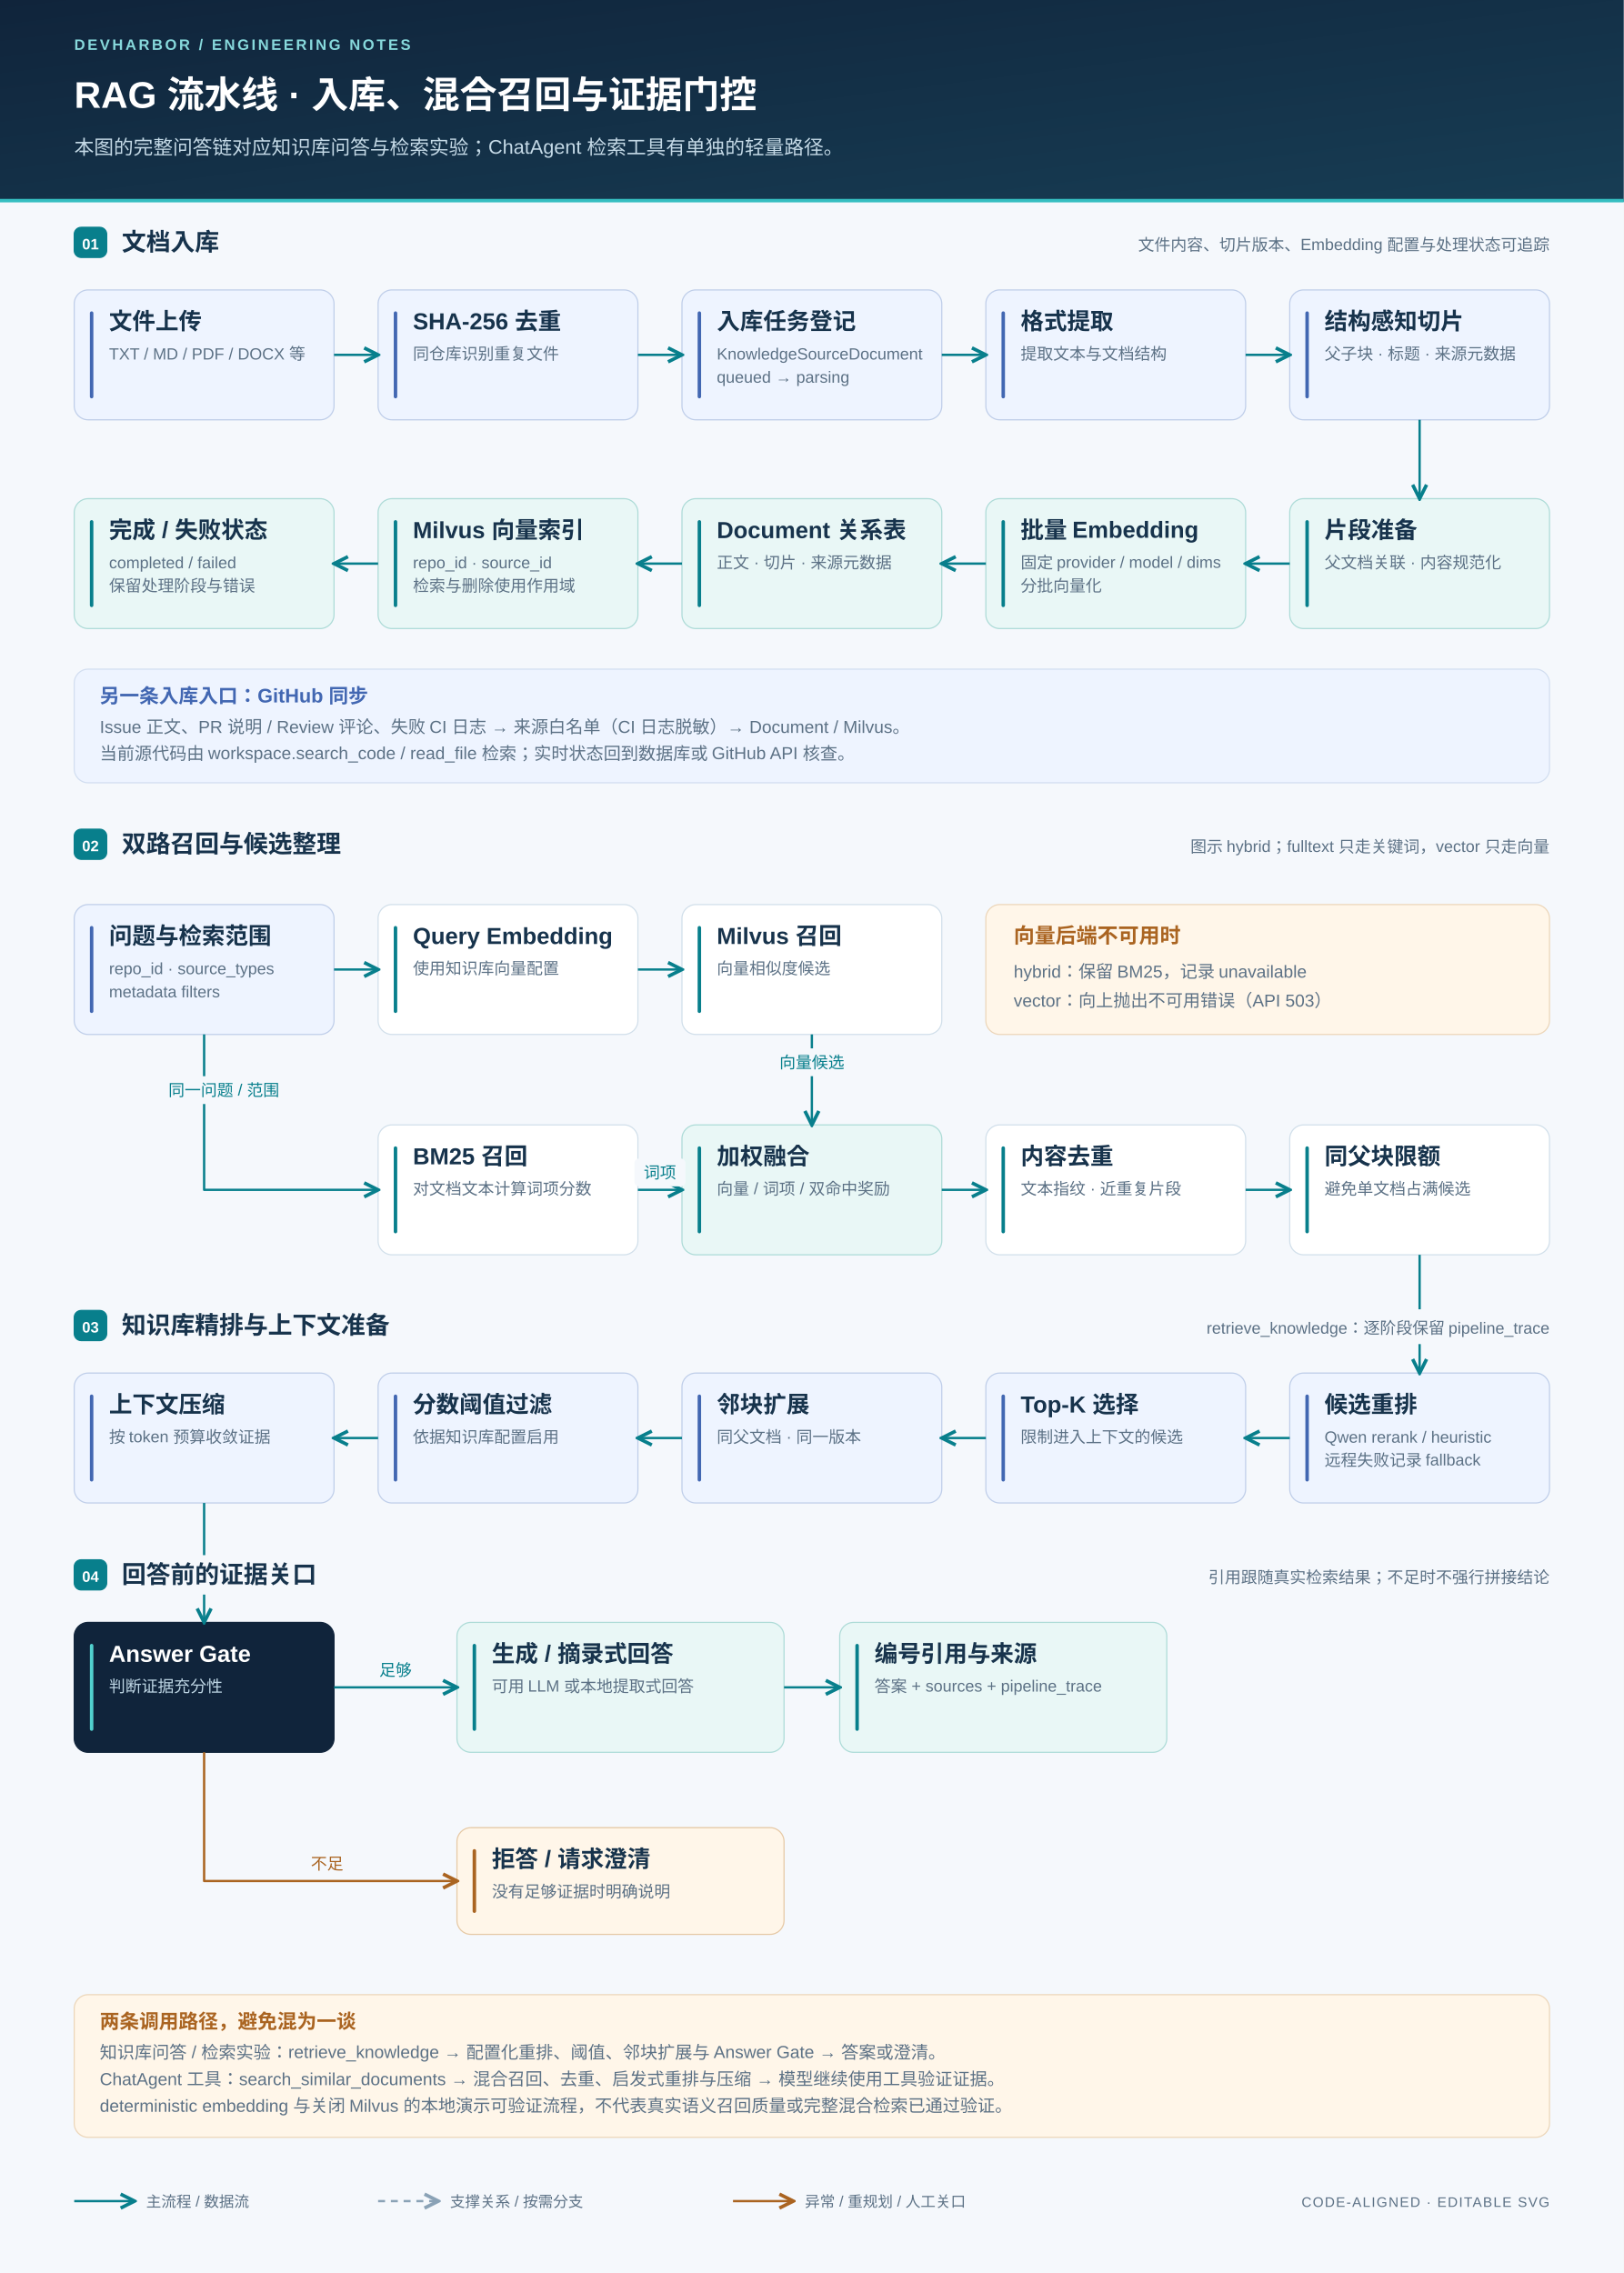
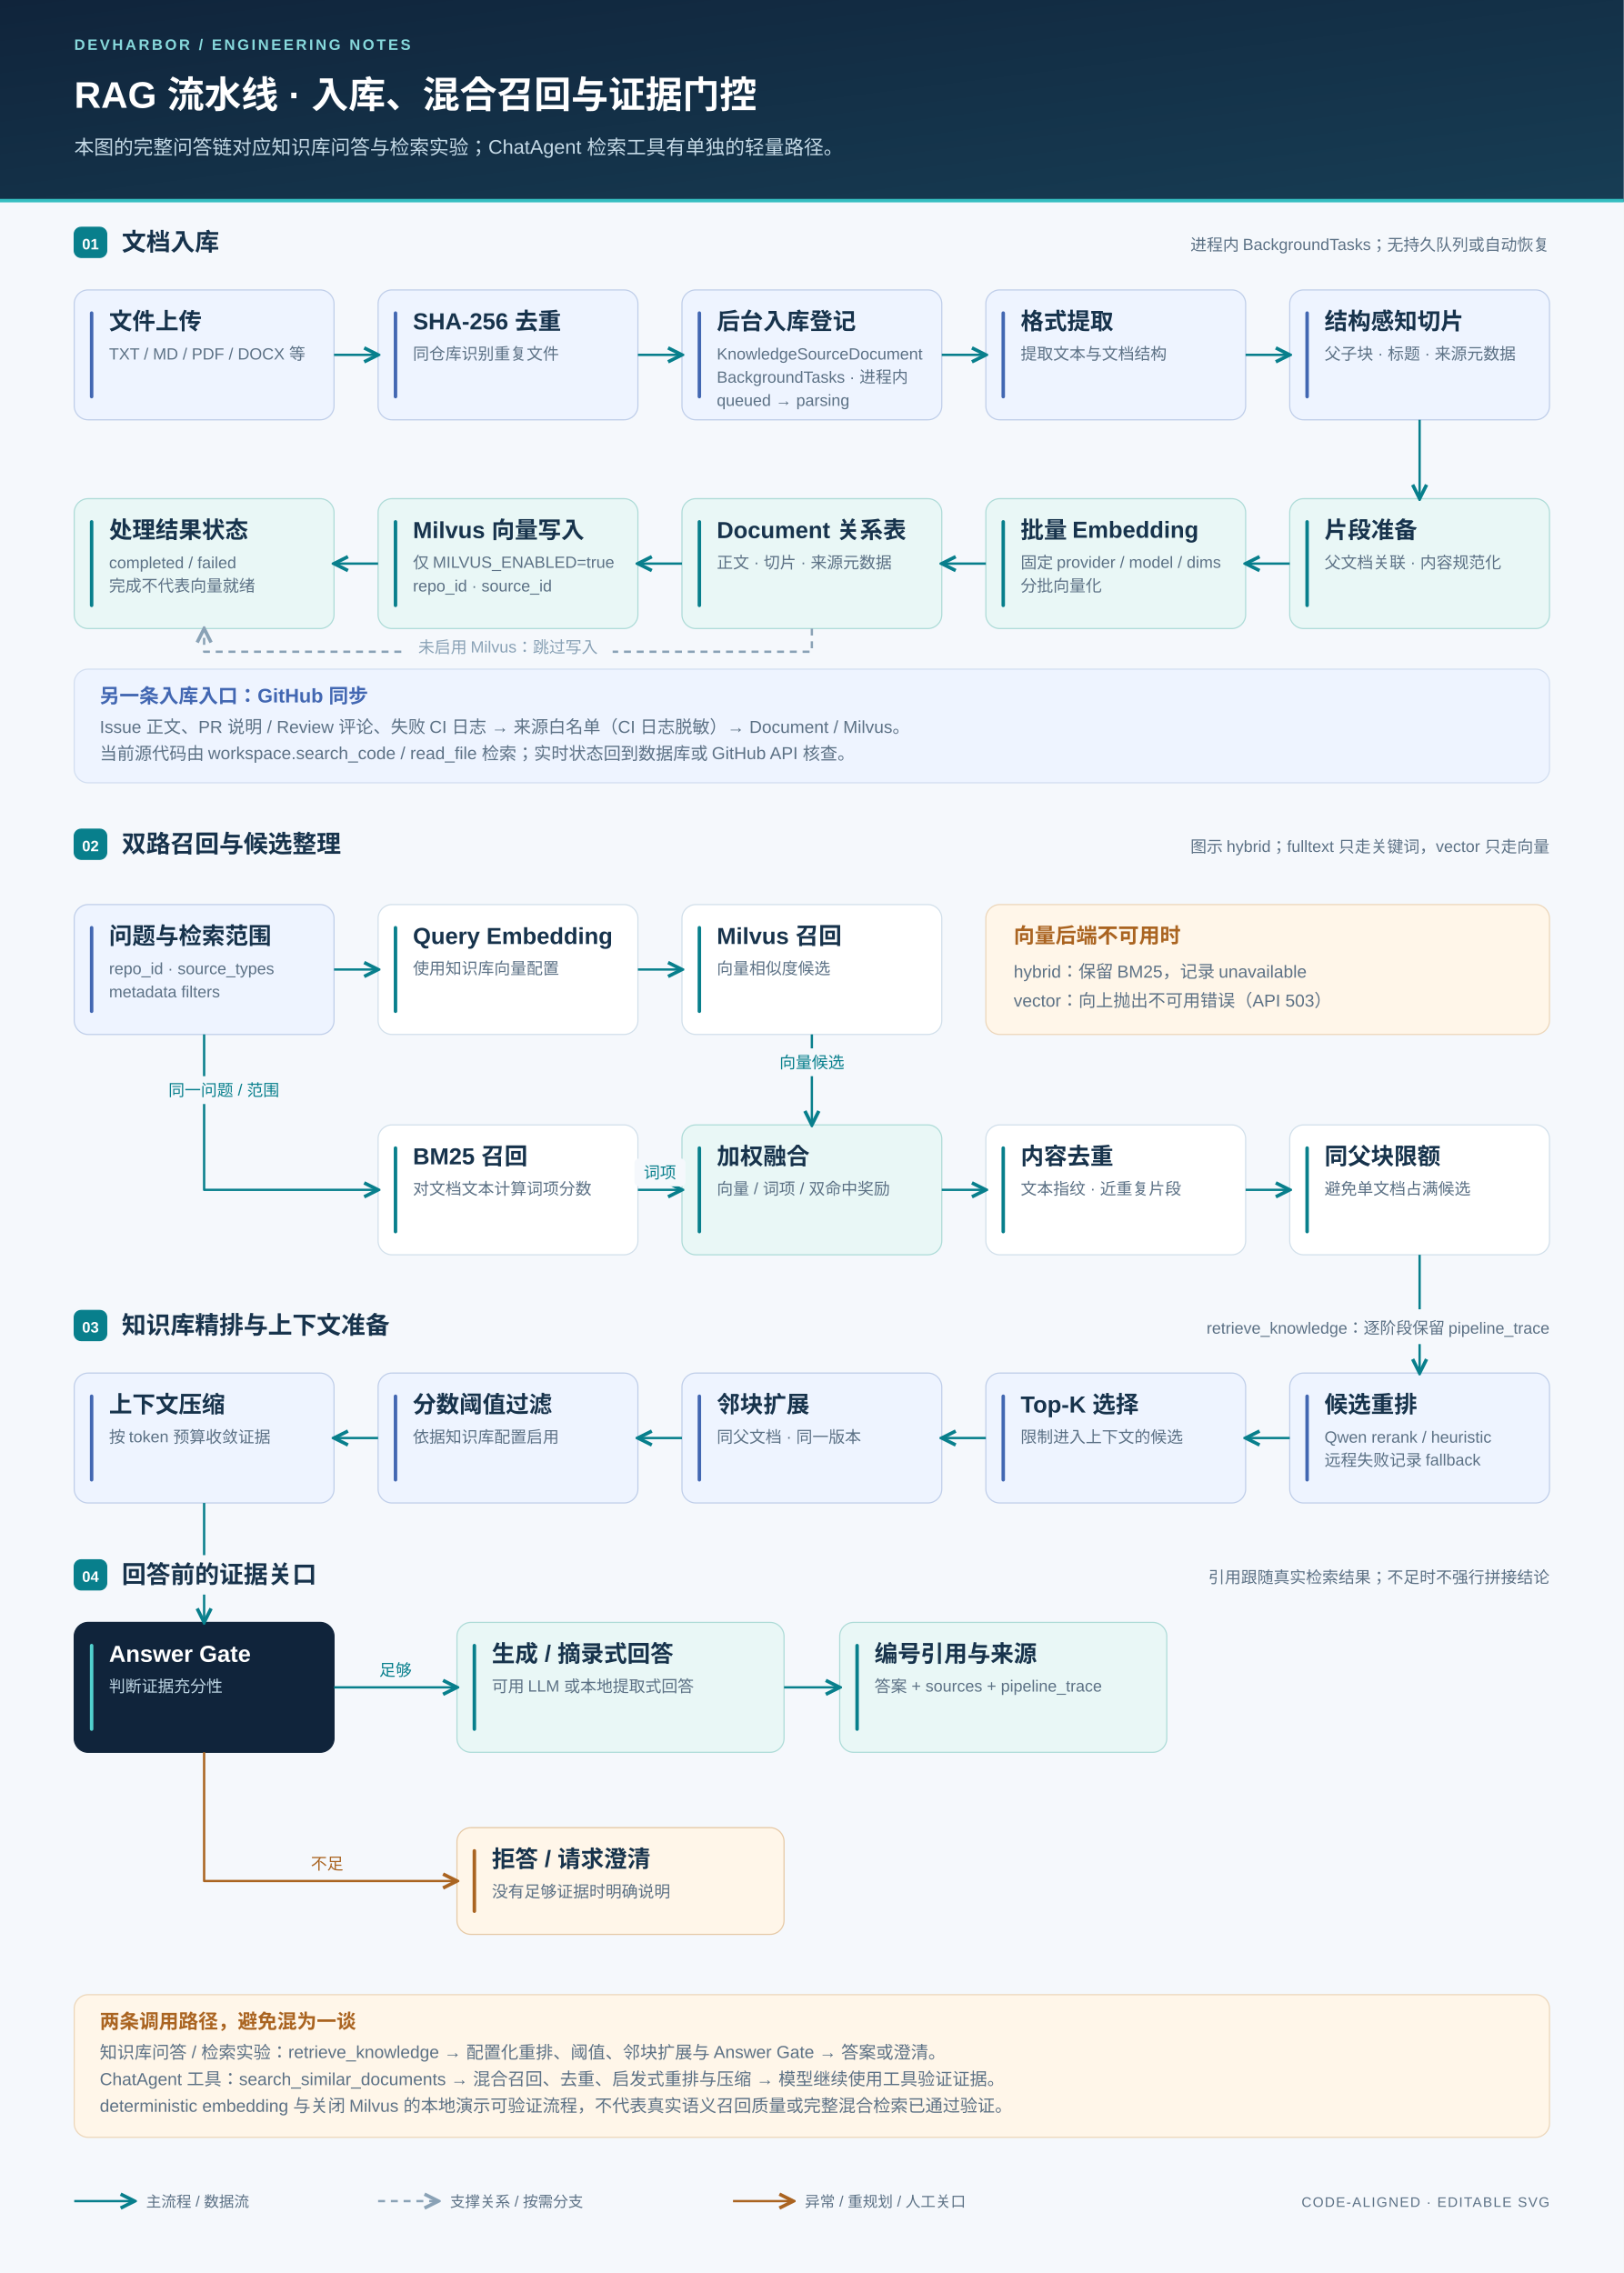
<svg xmlns="http://www.w3.org/2000/svg" width="1400" height="1960" viewBox="0 0 1400 1960" role="img" aria-labelledby="title desc">
  <defs>
    <marker id="arrow" markerWidth="8" markerHeight="8" refX="7" refY="4" orient="auto">
      <path d="M1 1 L7 4 L1 7" fill="none" stroke="#087f8c" stroke-width="1.5" />
    </marker>
    <marker id="muted-arrow" markerWidth="8" markerHeight="8" refX="7" refY="4" orient="auto">
      <path d="M1 1 L7 4 L1 7" fill="none" stroke="#8aa2b6" stroke-width="1.5" />
    </marker>
    <marker id="amber-arrow" markerWidth="8" markerHeight="8" refX="7" refY="4" orient="auto">
      <path d="M1 1 L7 4 L1 7" fill="none" stroke="#aa6421" stroke-width="1.5" />
    </marker>
    <linearGradient id="header" x1="0" y1="0" x2="1" y2="1">
      <stop stop-color="#10243b" />
      <stop offset="1" stop-color="#173d54" />
    </linearGradient>
  </defs>
  <rect width="1400" height="1960" fill="#f5f8fc" />
  <rect width="1400" height="174" fill="url(#header)" />
  <path d="M0 173 H1400" stroke="#35bec1" stroke-width="3" />
  <g font-family="'Segoe UI','Microsoft YaHei','PingFang SC',Arial,sans-serif">
    <text x="64" y="43" font-size="13" font-weight="650" text-anchor="start" fill="#87d9dc" letter-spacing="2">DEVHARBOR  /  ENGINEERING NOTES</text>
    <text x="64" y="93" font-size="32" font-weight="700" text-anchor="start" fill="#ffffff">RAG 流水线 · 入库、混合召回与证据门控</text>
    <text x="64" y="133" font-size="17" font-weight="400" text-anchor="start" fill="#c4d9e6">本图的完整问答链对应知识库问答与检索实验；ChatAgent 检索工具有单独的轻量路径。</text>
    <rect x="64" y="196" width="28" height="26" rx="6" fill="#087f8c" stroke="#087f8c" />
    <text x="78" y="215" font-size="13" font-weight="700" text-anchor="middle" fill="white">01</text>
    <text x="105" y="216" font-size="21" font-weight="650" text-anchor="start" fill="#17334c">文档入库</text>
-     <text x="1336" y="216" font-size="14" font-weight="400" text-anchor="end" fill="#5c7185">文件内容、切片版本、Embedding 配置与处理状态可追踪</text>
+     <text x="1336" y="216" font-size="14" font-weight="400" text-anchor="end" fill="#5c7185">进程内 BackgroundTasks；无持久队列或自动恢复</text>
    <rect x="64" y="250" width="224" height="112" rx="12" fill="#eef4ff" stroke="#bfcee9" />
    <path d="M79 270 V342" stroke="#4267b2" stroke-width="3" stroke-linecap="round" />
    <text x="94" y="284" font-size="20" font-weight="650" text-anchor="start" fill="#17334c">文件上传</text>
    <text x="94" y="310" font-size="14" font-weight="400" text-anchor="start" fill="#5c7185">TXT / MD / PDF / DOCX 等</text>
    <rect x="326" y="250" width="224" height="112" rx="12" fill="#eef4ff" stroke="#bfcee9" />
    <path d="M341 270 V342" stroke="#4267b2" stroke-width="3" stroke-linecap="round" />
    <text x="356" y="284" font-size="20" font-weight="650" text-anchor="start" fill="#17334c">SHA-256 去重</text>
    <text x="356" y="310" font-size="14" font-weight="400" text-anchor="start" fill="#5c7185">同仓库识别重复文件</text>
    <rect x="588" y="250" width="224" height="112" rx="12" fill="#eef4ff" stroke="#bfcee9" />
    <path d="M603 270 V342" stroke="#4267b2" stroke-width="3" stroke-linecap="round" />
-     <text x="618" y="284" font-size="20" font-weight="650" text-anchor="start" fill="#17334c">入库任务登记</text>
+     <text x="618" y="284" font-size="20" font-weight="650" text-anchor="start" fill="#17334c">后台入库登记</text>
    <text x="618" y="310" font-size="14" font-weight="400" text-anchor="start" fill="#5c7185">KnowledgeSourceDocument</text>
-     <text x="618" y="330" font-size="14" font-weight="400" text-anchor="start" fill="#5c7185">queued → parsing</text>
+     <text x="618" y="330" font-size="14" font-weight="400" text-anchor="start" fill="#5c7185">BackgroundTasks · 进程内</text>
+     <text x="618" y="350" font-size="14" font-weight="400" text-anchor="start" fill="#5c7185">queued → parsing</text>
    <rect x="850" y="250" width="224" height="112" rx="12" fill="#eef4ff" stroke="#bfcee9" />
    <path d="M865 270 V342" stroke="#4267b2" stroke-width="3" stroke-linecap="round" />
    <text x="880" y="284" font-size="20" font-weight="650" text-anchor="start" fill="#17334c">格式提取</text>
    <text x="880" y="310" font-size="14" font-weight="400" text-anchor="start" fill="#5c7185">提取文本与文档结构</text>
    <rect x="1112" y="250" width="224" height="112" rx="12" fill="#eef4ff" stroke="#bfcee9" />
    <path d="M1127 270 V342" stroke="#4267b2" stroke-width="3" stroke-linecap="round" />
    <text x="1142" y="284" font-size="20" font-weight="650" text-anchor="start" fill="#17334c">结构感知切片</text>
    <text x="1142" y="310" font-size="14" font-weight="400" text-anchor="start" fill="#5c7185">父子块 · 标题 · 来源元数据</text>
    <path d="M288 306.0 L326 306.0" fill="none" stroke="#087f8c" stroke-width="2" stroke-linejoin="round" marker-end="url(#arrow)" />
    <path d="M550 306.0 L588 306.0" fill="none" stroke="#087f8c" stroke-width="2" stroke-linejoin="round" marker-end="url(#arrow)" />
    <path d="M812 306.0 L850 306.0" fill="none" stroke="#087f8c" stroke-width="2" stroke-linejoin="round" marker-end="url(#arrow)" />
    <path d="M1074 306.0 L1112 306.0" fill="none" stroke="#087f8c" stroke-width="2" stroke-linejoin="round" marker-end="url(#arrow)" />
    <rect x="64" y="430" width="224" height="112" rx="12" fill="#e9f7f6" stroke="#addbd7" />
    <path d="M79 450 V522" stroke="#087f8c" stroke-width="3" stroke-linecap="round" />
-     <text x="94" y="464" font-size="20" font-weight="650" text-anchor="start" fill="#17334c">完成 / 失败状态</text>
+     <text x="94" y="464" font-size="20" font-weight="650" text-anchor="start" fill="#17334c">处理结果状态</text>
    <text x="94" y="490" font-size="14" font-weight="400" text-anchor="start" fill="#5c7185">completed / failed</text>
-     <text x="94" y="510" font-size="14" font-weight="400" text-anchor="start" fill="#5c7185">保留处理阶段与错误</text>
+     <text x="94" y="510" font-size="14" font-weight="400" text-anchor="start" fill="#5c7185">完成不代表向量就绪</text>
    <rect x="326" y="430" width="224" height="112" rx="12" fill="#e9f7f6" stroke="#addbd7" />
    <path d="M341 450 V522" stroke="#087f8c" stroke-width="3" stroke-linecap="round" />
-     <text x="356" y="464" font-size="20" font-weight="650" text-anchor="start" fill="#17334c">Milvus 向量索引</text>
-     <text x="356" y="490" font-size="14" font-weight="400" text-anchor="start" fill="#5c7185">repo_id · source_id</text>
-     <text x="356" y="510" font-size="14" font-weight="400" text-anchor="start" fill="#5c7185">检索与删除使用作用域</text>
+     <text x="356" y="464" font-size="20" font-weight="650" text-anchor="start" fill="#17334c">Milvus 向量写入</text>
+     <text x="356" y="490" font-size="14" font-weight="400" text-anchor="start" fill="#5c7185">仅 MILVUS_ENABLED=true</text>
+     <text x="356" y="510" font-size="14" font-weight="400" text-anchor="start" fill="#5c7185">repo_id · source_id</text>
    <rect x="588" y="430" width="224" height="112" rx="12" fill="#e9f7f6" stroke="#addbd7" />
    <path d="M603 450 V522" stroke="#087f8c" stroke-width="3" stroke-linecap="round" />
    <text x="618" y="464" font-size="20" font-weight="650" text-anchor="start" fill="#17334c">Document 关系表</text>
    <text x="618" y="490" font-size="14" font-weight="400" text-anchor="start" fill="#5c7185">正文 · 切片 · 来源元数据</text>
    <rect x="850" y="430" width="224" height="112" rx="12" fill="#e9f7f6" stroke="#addbd7" />
    <path d="M865 450 V522" stroke="#087f8c" stroke-width="3" stroke-linecap="round" />
    <text x="880" y="464" font-size="20" font-weight="650" text-anchor="start" fill="#17334c">批量 Embedding</text>
    <text x="880" y="490" font-size="14" font-weight="400" text-anchor="start" fill="#5c7185">固定 provider / model / dims</text>
    <text x="880" y="510" font-size="14" font-weight="400" text-anchor="start" fill="#5c7185">分批向量化</text>
    <rect x="1112" y="430" width="224" height="112" rx="12" fill="#e9f7f6" stroke="#addbd7" />
    <path d="M1127 450 V522" stroke="#087f8c" stroke-width="3" stroke-linecap="round" />
    <text x="1142" y="464" font-size="20" font-weight="650" text-anchor="start" fill="#17334c">片段准备</text>
    <text x="1142" y="490" font-size="14" font-weight="400" text-anchor="start" fill="#5c7185">父文档关联 · 内容规范化</text>
    <path d="M1224.0 362 L1224.0 430" fill="none" stroke="#087f8c" stroke-width="2" stroke-linejoin="round" marker-end="url(#arrow)" />
    <path d="M1112 486.0 L1074 486.0" fill="none" stroke="#087f8c" stroke-width="2" stroke-linejoin="round" marker-end="url(#arrow)" />
    <path d="M850 486.0 L812 486.0" fill="none" stroke="#087f8c" stroke-width="2" stroke-linejoin="round" marker-end="url(#arrow)" />
    <path d="M588 486.0 L550 486.0" fill="none" stroke="#087f8c" stroke-width="2" stroke-linejoin="round" marker-end="url(#arrow)" />
    <path d="M326 486.0 L288 486.0" fill="none" stroke="#087f8c" stroke-width="2" stroke-linejoin="round" marker-end="url(#arrow)" />
+     <path d="M700 542 L700 562 L176 562 L176 542" fill="none" stroke="#8aa2b6" stroke-width="2" stroke-linejoin="round" stroke-dasharray="6 5" marker-end="url(#muted-arrow)" />
+     <rect x="347.75" y="546" width="180.5" height="24" rx="4" fill="#f5f8fc" stroke="none" />
+     <text x="438" y="563" font-size="14" font-weight="400" text-anchor="middle" fill="#8aa2b6">未启用 Milvus：跳过写入</text>
    <rect x="64" y="577" width="1272" height="98" rx="12" fill="#eef4ff" stroke="#d2def0" />
    <text x="86" y="606" font-size="17" font-weight="650" text-anchor="start" fill="#4267b2">另一条入库入口：GitHub 同步</text>
    <text x="86" y="632" font-size="15" font-weight="400" text-anchor="start" fill="#5c7185">Issue 正文、PR 说明 / Review 评论、失败 CI 日志 → 来源白名单（CI 日志脱敏）→ Document / Milvus。</text>
    <text x="86" y="655" font-size="15" font-weight="400" text-anchor="start" fill="#5c7185">当前源代码由 workspace.search_code / read_file 检索；实时状态回到数据库或 GitHub API 核查。</text>
    <rect x="64" y="715" width="28" height="26" rx="6" fill="#087f8c" stroke="#087f8c" />
    <text x="78" y="734" font-size="13" font-weight="700" text-anchor="middle" fill="white">02</text>
    <text x="105" y="735" font-size="21" font-weight="650" text-anchor="start" fill="#17334c">双路召回与候选整理</text>
    <text x="1336" y="735" font-size="14" font-weight="400" text-anchor="end" fill="#5c7185">图示 hybrid；fulltext 只走关键词，vector 只走向量</text>
    <rect x="64" y="780" width="224" height="112" rx="12" fill="#eef4ff" stroke="#bfcee9" />
    <path d="M79 800 V872" stroke="#4267b2" stroke-width="3" stroke-linecap="round" />
    <text x="94" y="814" font-size="20" font-weight="650" text-anchor="start" fill="#17334c">问题与检索范围</text>
    <text x="94" y="840" font-size="14" font-weight="400" text-anchor="start" fill="#5c7185">repo_id · source_types</text>
    <text x="94" y="860" font-size="14" font-weight="400" text-anchor="start" fill="#5c7185">metadata filters</text>
    <rect x="326" y="780" width="224" height="112" rx="12" fill="#ffffff" stroke="#d1dfea" />
    <path d="M341 800 V872" stroke="#087f8c" stroke-width="3" stroke-linecap="round" />
    <text x="356" y="814" font-size="20" font-weight="650" text-anchor="start" fill="#17334c">Query Embedding</text>
    <text x="356" y="840" font-size="14" font-weight="400" text-anchor="start" fill="#5c7185">使用知识库向量配置</text>
    <rect x="588" y="780" width="224" height="112" rx="12" fill="#ffffff" stroke="#d1dfea" />
    <path d="M603 800 V872" stroke="#087f8c" stroke-width="3" stroke-linecap="round" />
    <text x="618" y="814" font-size="20" font-weight="650" text-anchor="start" fill="#17334c">Milvus 召回</text>
    <text x="618" y="840" font-size="14" font-weight="400" text-anchor="start" fill="#5c7185">向量相似度候选</text>
    <rect x="326" y="970" width="224" height="112" rx="12" fill="#ffffff" stroke="#d1dfea" />
    <path d="M341 990 V1062" stroke="#087f8c" stroke-width="3" stroke-linecap="round" />
    <text x="356" y="1004" font-size="20" font-weight="650" text-anchor="start" fill="#17334c">BM25 召回</text>
    <text x="356" y="1030" font-size="14" font-weight="400" text-anchor="start" fill="#5c7185">对文档文本计算词项分数</text>
    <rect x="588" y="970" width="224" height="112" rx="12" fill="#e9f7f6" stroke="#addbd7" />
    <path d="M603 990 V1062" stroke="#087f8c" stroke-width="3" stroke-linecap="round" />
    <text x="618" y="1004" font-size="20" font-weight="650" text-anchor="start" fill="#17334c">加权融合</text>
    <text x="618" y="1030" font-size="14" font-weight="400" text-anchor="start" fill="#5c7185">向量 / 词项 / 双命中奖励</text>
    <rect x="850" y="970" width="224" height="112" rx="12" fill="#ffffff" stroke="#d1dfea" />
    <path d="M865 990 V1062" stroke="#087f8c" stroke-width="3" stroke-linecap="round" />
    <text x="880" y="1004" font-size="20" font-weight="650" text-anchor="start" fill="#17334c">内容去重</text>
    <text x="880" y="1030" font-size="14" font-weight="400" text-anchor="start" fill="#5c7185">文本指纹 · 近重复片段</text>
    <rect x="1112" y="970" width="224" height="112" rx="12" fill="#ffffff" stroke="#d1dfea" />
    <path d="M1127 990 V1062" stroke="#087f8c" stroke-width="3" stroke-linecap="round" />
    <text x="1142" y="1004" font-size="20" font-weight="650" text-anchor="start" fill="#17334c">同父块限额</text>
    <text x="1142" y="1030" font-size="14" font-weight="400" text-anchor="start" fill="#5c7185">避免单文档占满候选</text>
    <path d="M288 836.0 L326 836.0" fill="none" stroke="#087f8c" stroke-width="2" stroke-linejoin="round" marker-end="url(#arrow)" />
    <path d="M550 836.0 L588 836.0" fill="none" stroke="#087f8c" stroke-width="2" stroke-linejoin="round" marker-end="url(#arrow)" />
    <path d="M176 892 L176 1026 L326 1026" fill="none" stroke="#087f8c" stroke-width="2" stroke-linejoin="round" marker-end="url(#arrow)" />
    <rect x="131.75" y="928" width="122.5" height="24" rx="4" fill="#f5f8fc" stroke="none" />
    <text x="193" y="945" font-size="14" font-weight="400" text-anchor="middle" fill="#087f8c">同一问题 / 范围</text>
    <path d="M700.0 892 L700.0 970" fill="none" stroke="#087f8c" stroke-width="2" stroke-linejoin="round" marker-end="url(#arrow)" />
    <rect x="664.0" y="904.0" width="72" height="24" rx="4" fill="#f5f8fc" stroke="none" />
    <text x="700.0" y="921.0" font-size="14" font-weight="400" text-anchor="middle" fill="#087f8c">向量候选</text>
    <path d="M550 1026.0 L588 1026.0" fill="none" stroke="#087f8c" stroke-width="2" stroke-linejoin="round" marker-end="url(#arrow)" />
    <rect x="547.0" y="999.0" width="44" height="24" rx="4" fill="#f5f8fc" stroke="none" />
    <text x="569.0" y="1016.0" font-size="14" font-weight="400" text-anchor="middle" fill="#087f8c">词项</text>
    <path d="M812 1026.0 L850 1026.0" fill="none" stroke="#087f8c" stroke-width="2" stroke-linejoin="round" marker-end="url(#arrow)" />
    <path d="M1074 1026.0 L1112 1026.0" fill="none" stroke="#087f8c" stroke-width="2" stroke-linejoin="round" marker-end="url(#arrow)" />
    <rect x="850" y="780" width="486" height="112" rx="12" fill="#fff6e9" stroke="#ecd6b9" />
    <text x="874" y="813" font-size="18" font-weight="650" text-anchor="start" fill="#aa6421">向量后端不可用时</text>
    <text x="874" y="843" font-size="15" font-weight="400" text-anchor="start" fill="#5c7185">hybrid：保留 BM25，记录 unavailable</text>
    <text x="874" y="868" font-size="15" font-weight="400" text-anchor="start" fill="#5c7185">vector：向上抛出不可用错误（API 503）</text>
    <rect x="64" y="1130" width="28" height="26" rx="6" fill="#087f8c" stroke="#087f8c" />
    <text x="78" y="1149" font-size="13" font-weight="700" text-anchor="middle" fill="white">03</text>
    <text x="105" y="1150" font-size="21" font-weight="650" text-anchor="start" fill="#17334c">知识库精排与上下文准备</text>
    <text x="1336" y="1150" font-size="14" font-weight="400" text-anchor="end" fill="#5c7185">retrieve_knowledge：逐阶段保留 pipeline_trace</text>
    <rect x="64" y="1184" width="224" height="112" rx="12" fill="#eef4ff" stroke="#bfcee9" />
    <path d="M79 1204 V1276" stroke="#4267b2" stroke-width="3" stroke-linecap="round" />
    <text x="94" y="1218" font-size="20" font-weight="650" text-anchor="start" fill="#17334c">上下文压缩</text>
    <text x="94" y="1244" font-size="14" font-weight="400" text-anchor="start" fill="#5c7185">按 token 预算收敛证据</text>
    <rect x="326" y="1184" width="224" height="112" rx="12" fill="#eef4ff" stroke="#bfcee9" />
    <path d="M341 1204 V1276" stroke="#4267b2" stroke-width="3" stroke-linecap="round" />
    <text x="356" y="1218" font-size="20" font-weight="650" text-anchor="start" fill="#17334c">分数阈值过滤</text>
    <text x="356" y="1244" font-size="14" font-weight="400" text-anchor="start" fill="#5c7185">依据知识库配置启用</text>
    <rect x="588" y="1184" width="224" height="112" rx="12" fill="#eef4ff" stroke="#bfcee9" />
    <path d="M603 1204 V1276" stroke="#4267b2" stroke-width="3" stroke-linecap="round" />
    <text x="618" y="1218" font-size="20" font-weight="650" text-anchor="start" fill="#17334c">邻块扩展</text>
    <text x="618" y="1244" font-size="14" font-weight="400" text-anchor="start" fill="#5c7185">同父文档 · 同一版本</text>
    <rect x="850" y="1184" width="224" height="112" rx="12" fill="#eef4ff" stroke="#bfcee9" />
    <path d="M865 1204 V1276" stroke="#4267b2" stroke-width="3" stroke-linecap="round" />
    <text x="880" y="1218" font-size="20" font-weight="650" text-anchor="start" fill="#17334c">Top-K 选择</text>
    <text x="880" y="1244" font-size="14" font-weight="400" text-anchor="start" fill="#5c7185">限制进入上下文的候选</text>
    <rect x="1112" y="1184" width="224" height="112" rx="12" fill="#eef4ff" stroke="#bfcee9" />
    <path d="M1127 1204 V1276" stroke="#4267b2" stroke-width="3" stroke-linecap="round" />
    <text x="1142" y="1218" font-size="20" font-weight="650" text-anchor="start" fill="#17334c">候选重排</text>
    <text x="1142" y="1244" font-size="14" font-weight="400" text-anchor="start" fill="#5c7185">Qwen rerank / heuristic</text>
    <text x="1142" y="1264" font-size="14" font-weight="400" text-anchor="start" fill="#5c7185">远程失败记录 fallback</text>
    <path d="M1224.0 1082 L1224.0 1184" fill="none" stroke="#087f8c" stroke-width="2" stroke-linejoin="round" marker-end="url(#arrow)" />
    <path d="M1112 1240.0 L1074 1240.0" fill="none" stroke="#087f8c" stroke-width="2" stroke-linejoin="round" marker-end="url(#arrow)" />
    <path d="M850 1240.0 L812 1240.0" fill="none" stroke="#087f8c" stroke-width="2" stroke-linejoin="round" marker-end="url(#arrow)" />
    <path d="M588 1240.0 L550 1240.0" fill="none" stroke="#087f8c" stroke-width="2" stroke-linejoin="round" marker-end="url(#arrow)" />
    <path d="M326 1240.0 L288 1240.0" fill="none" stroke="#087f8c" stroke-width="2" stroke-linejoin="round" marker-end="url(#arrow)" />
    <rect x="64" y="1345" width="28" height="26" rx="6" fill="#087f8c" stroke="#087f8c" />
    <text x="78" y="1364" font-size="13" font-weight="700" text-anchor="middle" fill="white">04</text>
    <text x="105" y="1365" font-size="21" font-weight="650" text-anchor="start" fill="#17334c">回答前的证据关口</text>
    <text x="1336" y="1365" font-size="14" font-weight="400" text-anchor="end" fill="#5c7185">引用跟随真实检索结果；不足时不强行拼接结论</text>
    <rect x="64" y="1399" width="224" height="112" rx="12" fill="#10243b" stroke="#10243b" />
    <path d="M79 1419 V1491" stroke="#51d0ce" stroke-width="3" stroke-linecap="round" />
    <text x="94" y="1433" font-size="20" font-weight="650" text-anchor="start" fill="white">Answer Gate</text>
    <text x="94" y="1459" font-size="14" font-weight="400" text-anchor="start" fill="#bfd7e5">判断证据充分性</text>
    <rect x="394" y="1399" width="282" height="112" rx="12" fill="#e9f7f6" stroke="#addbd7" />
    <path d="M409 1419 V1491" stroke="#087f8c" stroke-width="3" stroke-linecap="round" />
    <text x="424" y="1433" font-size="20" font-weight="650" text-anchor="start" fill="#17334c">生成 / 摘录式回答</text>
    <text x="424" y="1459" font-size="14" font-weight="400" text-anchor="start" fill="#5c7185">可用 LLM 或本地提取式回答</text>
    <rect x="724" y="1399" width="282" height="112" rx="12" fill="#e9f7f6" stroke="#addbd7" />
    <path d="M739 1419 V1491" stroke="#087f8c" stroke-width="3" stroke-linecap="round" />
    <text x="754" y="1433" font-size="20" font-weight="650" text-anchor="start" fill="#17334c">编号引用与来源</text>
    <text x="754" y="1459" font-size="14" font-weight="400" text-anchor="start" fill="#5c7185">答案 + sources + pipeline_trace</text>
    <rect x="394" y="1576" width="282" height="92" rx="12" fill="#fff6e9" stroke="#e6c9a5" />
    <path d="M409 1596 V1648" stroke="#aa6421" stroke-width="3" stroke-linecap="round" />
    <text x="424" y="1610" font-size="20" font-weight="650" text-anchor="start" fill="#17334c">拒答 / 请求澄清</text>
    <text x="424" y="1636" font-size="14" font-weight="400" text-anchor="start" fill="#5c7185">没有足够证据时明确说明</text>
    <path d="M176.0 1296 L176.0 1399" fill="none" stroke="#087f8c" stroke-width="2" stroke-linejoin="round" marker-end="url(#arrow)" />
    <path d="M288 1455.0 L394 1455.0" fill="none" stroke="#087f8c" stroke-width="2" stroke-linejoin="round" marker-end="url(#arrow)" />
    <rect x="319.0" y="1428.0" width="44" height="24" rx="4" fill="#f5f8fc" stroke="none" />
    <text x="341.0" y="1445.0" font-size="14" font-weight="400" text-anchor="middle" fill="#087f8c">足够</text>
    <path d="M676 1455.0 L724 1455.0" fill="none" stroke="#087f8c" stroke-width="2" stroke-linejoin="round" marker-end="url(#arrow)" />
    <path d="M176 1511 L176 1622 L394 1622" fill="none" stroke="#aa6421" stroke-width="2" stroke-linejoin="round" marker-end="url(#amber-arrow)" />
    <rect x="260.0" y="1595" width="44" height="24" rx="4" fill="#f5f8fc" stroke="none" />
    <text x="282" y="1612" font-size="14" font-weight="400" text-anchor="middle" fill="#aa6421">不足</text>
    <rect x="64" y="1720" width="1272" height="123" rx="12" fill="#fff6e9" stroke="#ecd6b9" />
    <text x="86" y="1749" font-size="17" font-weight="650" text-anchor="start" fill="#aa6421">两条调用路径，避免混为一谈</text>
    <text x="86" y="1775" font-size="15" font-weight="400" text-anchor="start" fill="#5c7185">知识库问答 / 检索实验：retrieve_knowledge → 配置化重排、阈值、邻块扩展与 Answer Gate → 答案或澄清。</text>
    <text x="86" y="1798" font-size="15" font-weight="400" text-anchor="start" fill="#5c7185">ChatAgent 工具：search_similar_documents → 混合召回、去重、启发式重排与压缩 → 模型继续使用工具验证证据。</text>
    <text x="86" y="1821" font-size="15" font-weight="400" text-anchor="start" fill="#5c7185">deterministic embedding 与关闭 Milvus 的本地演示可验证流程，不代表真实语义召回质量或完整混合检索已通过验证。</text>
    <rect x="58" y="192" width="139" height="34" rx="0" fill="#f5f8fc" stroke="none" />
-     <rect x="973.0" y="195" width="371.0" height="30" rx="0" fill="#f5f8fc" stroke="none" />
+     <rect x="1012.0" y="195" width="332.0" height="30" rx="0" fill="#f5f8fc" stroke="none" />
    <rect x="64" y="196" width="28" height="26" rx="6" fill="#087f8c" stroke="#087f8c" />
    <text x="78" y="215" font-size="13" font-weight="700" text-anchor="middle" fill="white">01</text>
    <text x="105" y="216" font-size="21" font-weight="650" text-anchor="start" fill="#17334c">文档入库</text>
-     <text x="1336" y="216" font-size="14" font-weight="400" text-anchor="end" fill="#5c7185">文件内容、切片版本、Embedding 配置与处理状态可追踪</text>
+     <text x="1336" y="216" font-size="14" font-weight="400" text-anchor="end" fill="#5c7185">进程内 BackgroundTasks；无持久队列或自动恢复</text>
    <rect x="58" y="711" width="244" height="34" rx="0" fill="#f5f8fc" stroke="none" />
    <rect x="973.5" y="714" width="370.5" height="30" rx="0" fill="#f5f8fc" stroke="none" />
    <rect x="64" y="715" width="28" height="26" rx="6" fill="#087f8c" stroke="#087f8c" />
    <text x="78" y="734" font-size="13" font-weight="700" text-anchor="middle" fill="white">02</text>
    <text x="105" y="735" font-size="21" font-weight="650" text-anchor="start" fill="#17334c">双路召回与候选整理</text>
    <text x="1336" y="735" font-size="14" font-weight="400" text-anchor="end" fill="#5c7185">图示 hybrid；fulltext 只走关键词，vector 只走向量</text>
    <rect x="58" y="1126" width="286" height="34" rx="0" fill="#f5f8fc" stroke="none" />
    <rect x="996.5" y="1129" width="347.5" height="30" rx="0" fill="#f5f8fc" stroke="none" />
    <rect x="64" y="1130" width="28" height="26" rx="6" fill="#087f8c" stroke="#087f8c" />
    <text x="78" y="1149" font-size="13" font-weight="700" text-anchor="middle" fill="white">03</text>
    <text x="105" y="1150" font-size="21" font-weight="650" text-anchor="start" fill="#17334c">知识库精排与上下文准备</text>
    <text x="1336" y="1150" font-size="14" font-weight="400" text-anchor="end" fill="#5c7185">retrieve_knowledge：逐阶段保留 pipeline_trace</text>
    <rect x="58" y="1341" width="223" height="34" rx="0" fill="#f5f8fc" stroke="none" />
    <rect x="1034" y="1344" width="310" height="30" rx="0" fill="#f5f8fc" stroke="none" />
    <rect x="64" y="1345" width="28" height="26" rx="6" fill="#087f8c" stroke="#087f8c" />
    <text x="78" y="1364" font-size="13" font-weight="700" text-anchor="middle" fill="white">04</text>
    <text x="105" y="1365" font-size="21" font-weight="650" text-anchor="start" fill="#17334c">回答前的证据关口</text>
    <text x="1336" y="1365" font-size="14" font-weight="400" text-anchor="end" fill="#5c7185">引用跟随真实检索结果；不足时不强行拼接结论</text>
    <path d="M64 1898 L116 1898" fill="none" stroke="#087f8c" stroke-width="2" stroke-linejoin="round" marker-end="url(#arrow)" />
    <text x="126" y="1903" font-size="13" font-weight="400" text-anchor="start" fill="#5c7185">主流程 / 数据流</text>
    <path d="M326 1898 L378 1898" fill="none" stroke="#8aa2b6" stroke-width="2" stroke-linejoin="round" stroke-dasharray="6 5" marker-end="url(#muted-arrow)" />
    <text x="388" y="1903" font-size="13" font-weight="400" text-anchor="start" fill="#5c7185">支撑关系 / 按需分支</text>
    <path d="M632 1898 L684 1898" fill="none" stroke="#aa6421" stroke-width="2" stroke-linejoin="round" marker-end="url(#amber-arrow)" />
    <text x="694" y="1903" font-size="13" font-weight="400" text-anchor="start" fill="#5c7185">异常 / 重规划 / 人工关口</text>
    <text x="1336" y="1903" font-size="12" font-weight="400" text-anchor="end" fill="#5c7185" letter-spacing="1">CODE-ALIGNED  ·  EDITABLE SVG</text>
  </g>
</svg>
